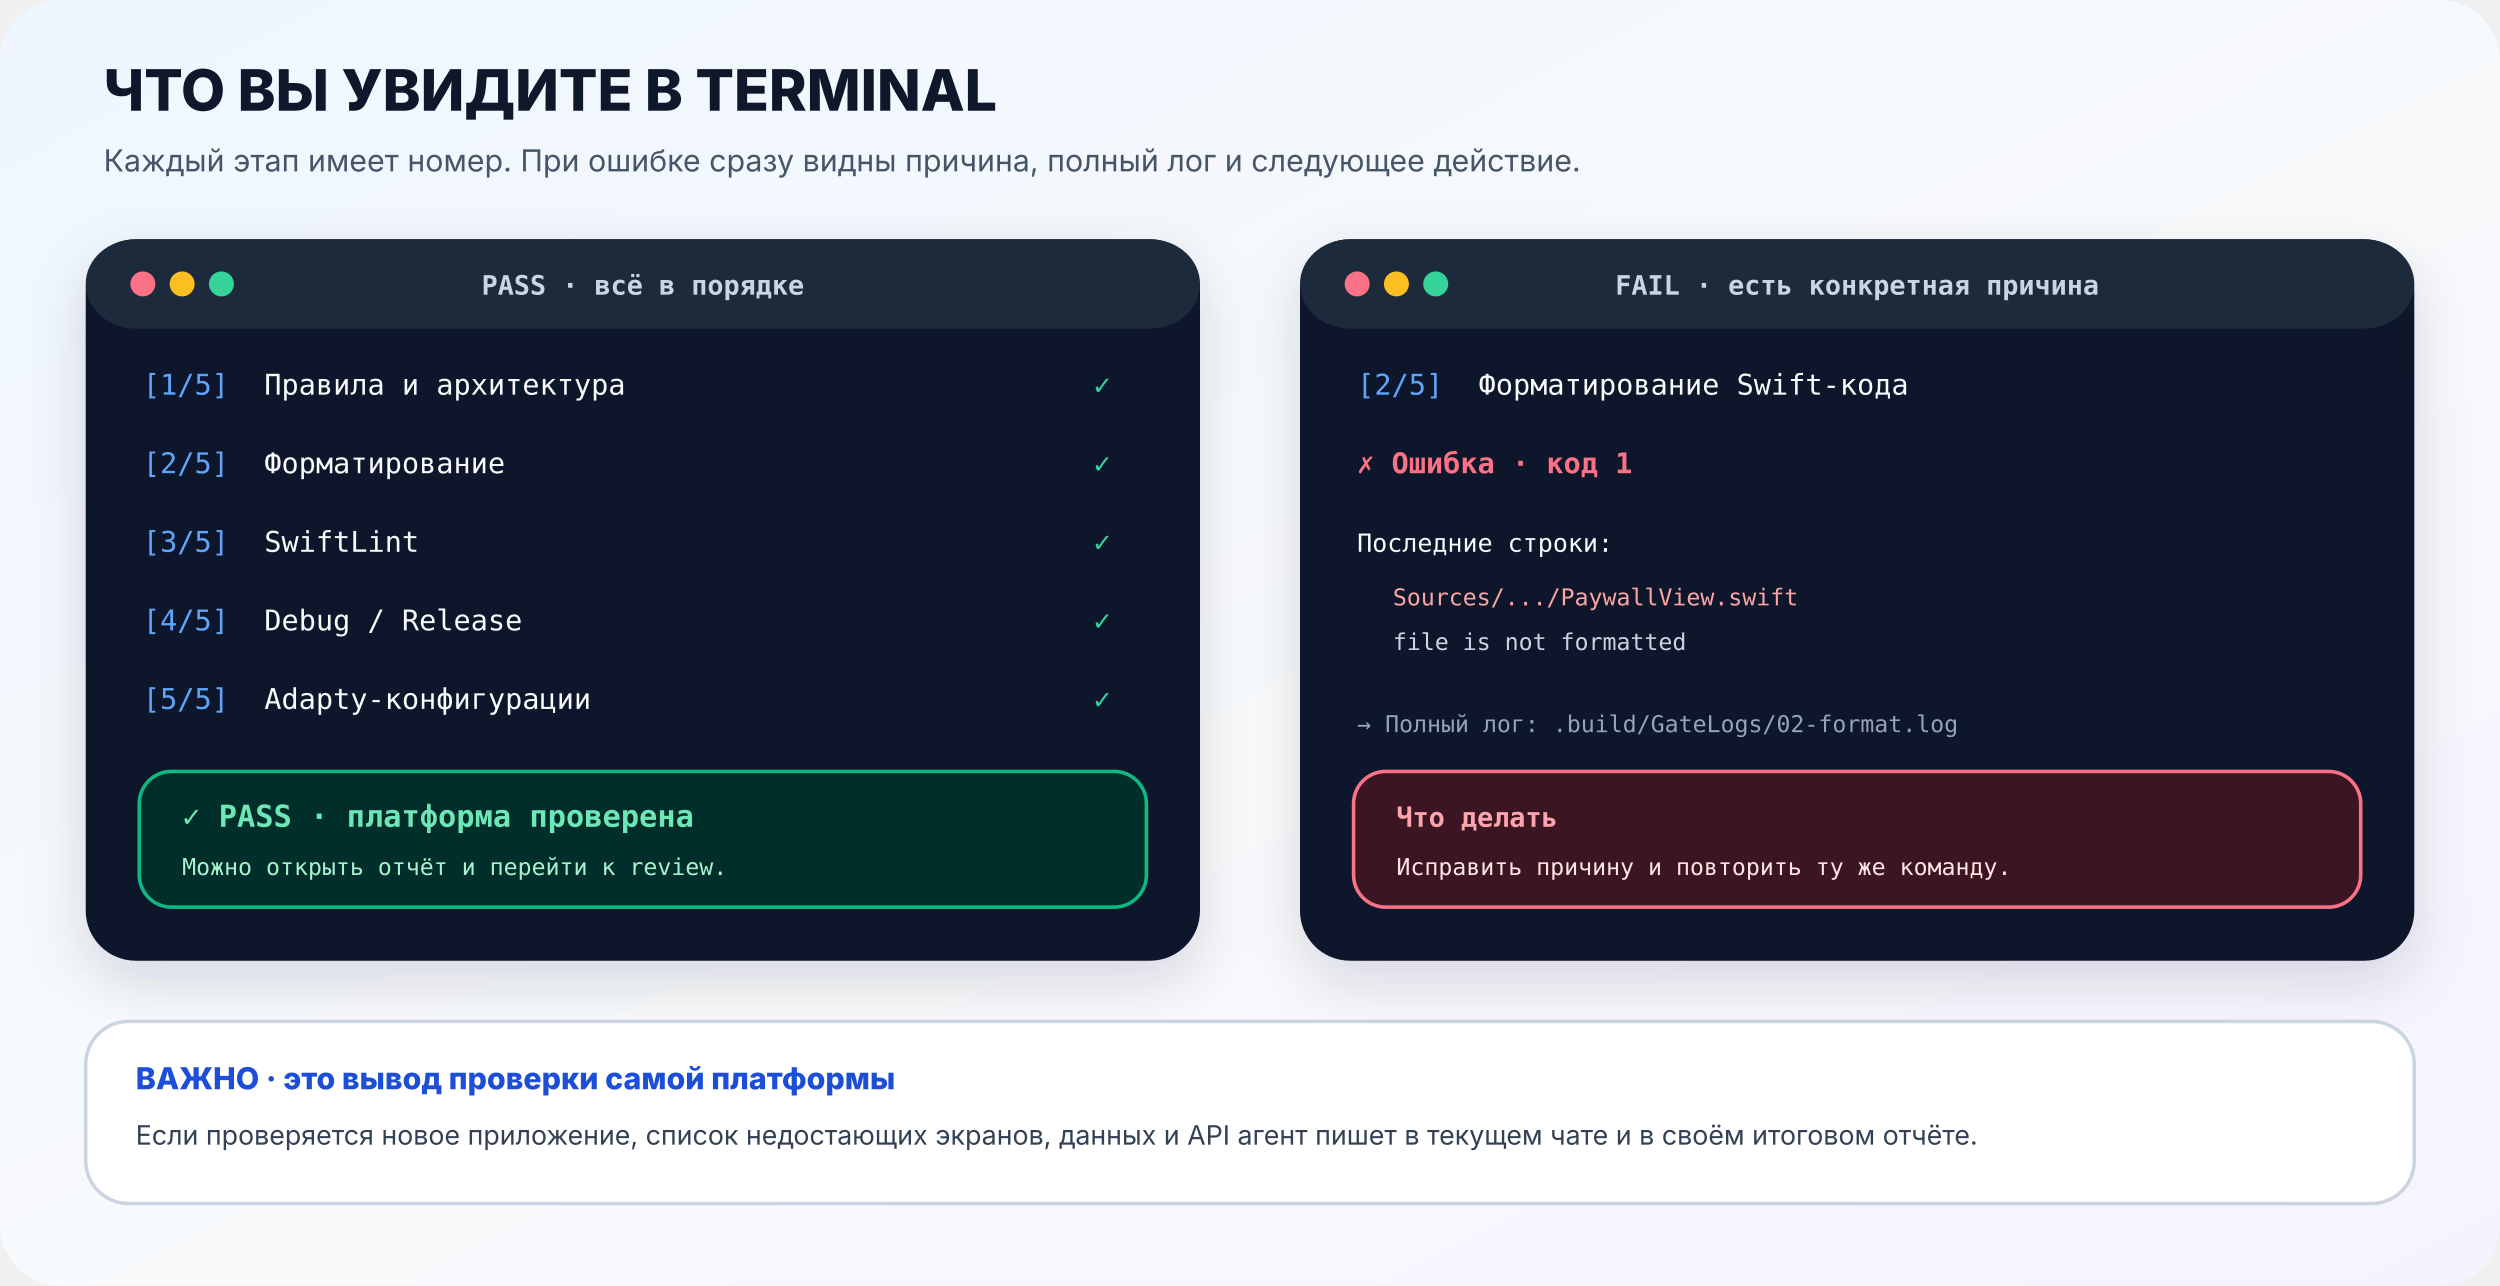
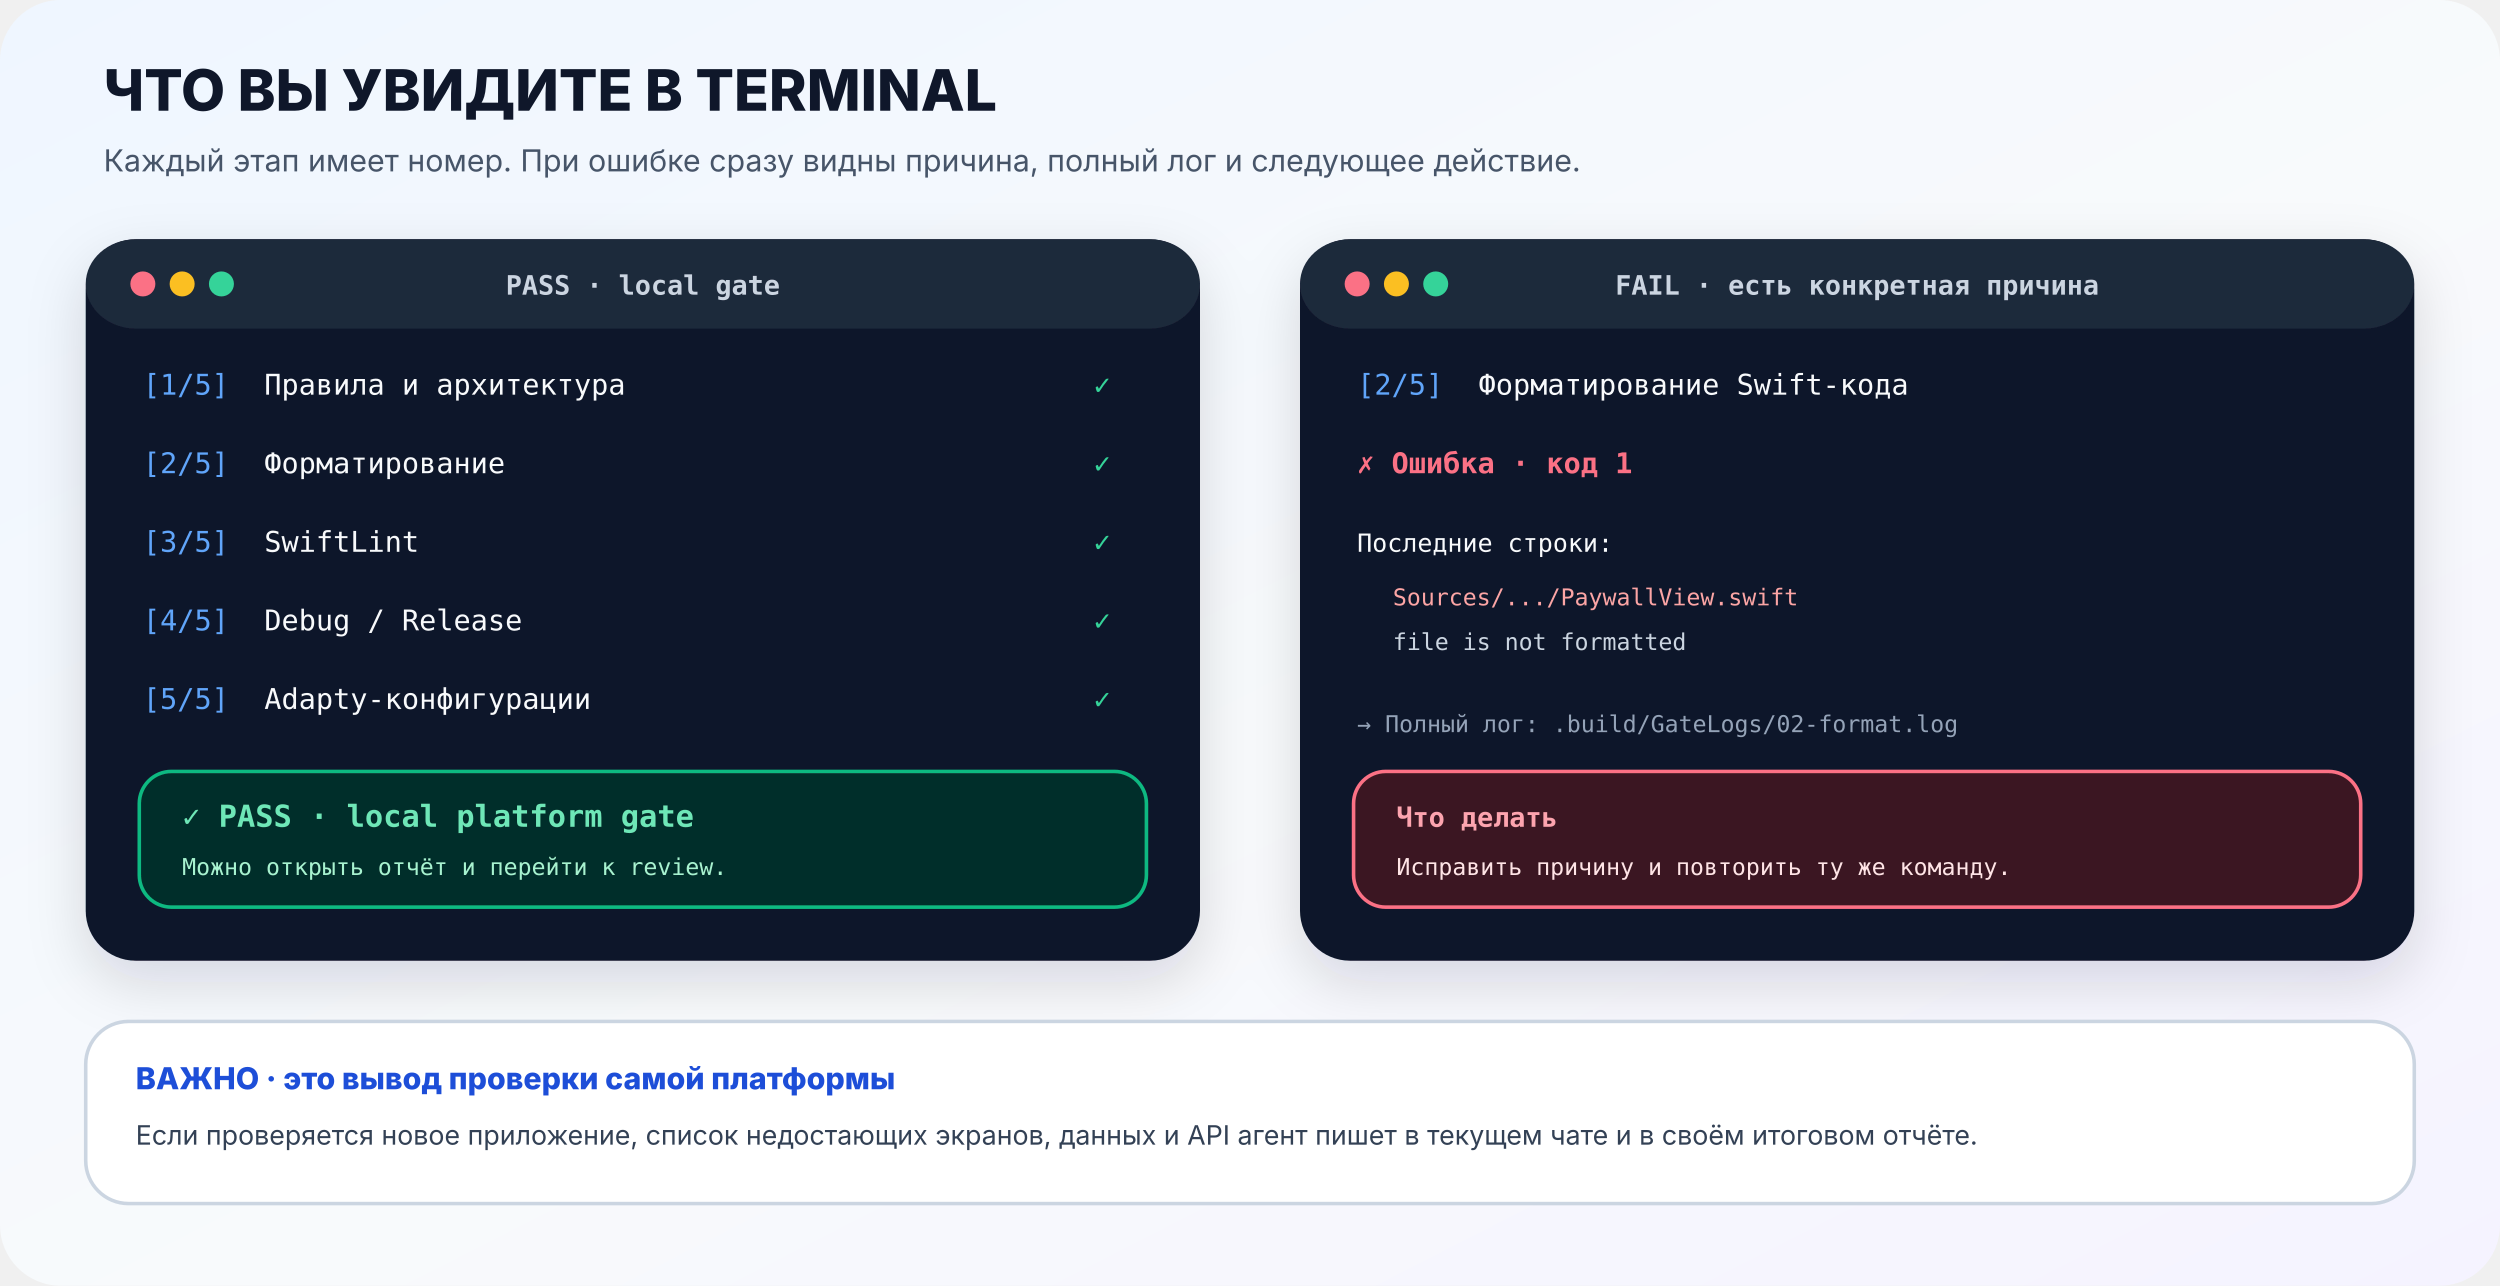
<svg xmlns="http://www.w3.org/2000/svg" width="1400" height="720" viewBox="0 0 1400 720" role="img" aria-labelledby="title description">
  <defs>
    <linearGradient id="bg" x1="0" y1="0" x2="1" y2="1">
      <stop offset="0" stop-color="#EFF6FF" />
      <stop offset="0.55" stop-color="#F8FAFC" />
      <stop offset="1" stop-color="#F5F3FF" />
    </linearGradient>
    <filter id="shadow" x="-20%" y="-25%" width="140%" height="160%">
      <feDropShadow dx="0" dy="12" stdDeviation="16" flood-color="#0F172A" flood-opacity="0.14" />
    </filter>
  </defs>
  <rect width="1400" height="720" rx="34" fill="url(#bg)" />
  <text x="58" y="62" fill="#0F172A" font-family="-apple-system,BlinkMacSystemFont,Segoe UI,sans-serif" font-size="32" font-weight="800">ЧТО ВЫ УВИДИТЕ В TERMINAL</text>
  <text x="58" y="96" fill="#475569" font-family="-apple-system,BlinkMacSystemFont,Segoe UI,sans-serif" font-size="17">Каждый этап имеет номер. При ошибке сразу видны причина, полный лог и следующее действие.</text>
  <g filter="url(#shadow)" font-family="SFMono-Regular,Menlo,monospace">
    <rect x="48" y="134" width="624" height="404" rx="28" fill="#0F172A" />
    <rect x="48" y="134" width="624" height="50" rx="28" fill="#1E293B" />
    <circle cx="80" cy="159" r="7" fill="#FB7185" />
    <circle cx="102" cy="159" r="7" fill="#FBBF24" />
    <circle cx="124" cy="159" r="7" fill="#34D399" />
-     <text x="360" y="165" text-anchor="middle" fill="#CBD5E1" font-size="15" font-weight="700">PASS · всё в порядке</text>
+     <text x="360" y="165" text-anchor="middle" fill="#CBD5E1" font-size="15" font-weight="700">PASS · local gate</text>
    <text x="80" y="221" fill="#60A5FA" font-size="16">[1/5]</text>
    <text x="148" y="221" fill="#F8FAFC" font-size="16">Правила и архитектура</text>
    <text x="622" y="221" text-anchor="end" fill="#34D399" font-size="16">✓</text>
    <text x="80" y="265" fill="#60A5FA" font-size="16">[2/5]</text>
    <text x="148" y="265" fill="#F8FAFC" font-size="16">Форматирование</text>
    <text x="622" y="265" text-anchor="end" fill="#34D399" font-size="16">✓</text>
    <text x="80" y="309" fill="#60A5FA" font-size="16">[3/5]</text>
    <text x="148" y="309" fill="#F8FAFC" font-size="16">SwiftLint</text>
    <text x="622" y="309" text-anchor="end" fill="#34D399" font-size="16">✓</text>
    <text x="80" y="353" fill="#60A5FA" font-size="16">[4/5]</text>
    <text x="148" y="353" fill="#F8FAFC" font-size="16">Debug / Release</text>
    <text x="622" y="353" text-anchor="end" fill="#34D399" font-size="16">✓</text>
    <text x="80" y="397" fill="#60A5FA" font-size="16">[5/5]</text>
    <text x="148" y="397" fill="#F8FAFC" font-size="16">Adapty-конфигурации</text>
    <text x="622" y="397" text-anchor="end" fill="#34D399" font-size="16">✓</text>
    <rect x="78" y="432" width="564" height="76" rx="18" fill="#052E2A" stroke="#10B981" stroke-width="2" />
-     <text x="102" y="463" fill="#6EE7B7" font-size="17" font-weight="800">✓ PASS · платформа проверена</text>
+     <text x="102" y="463" fill="#6EE7B7" font-size="17" font-weight="800">✓ PASS · local platform gate</text>
    <text x="102" y="490" fill="#A7F3D0" font-size="13">Можно открыть отчёт и перейти к review.</text>
    <rect x="728" y="134" width="624" height="404" rx="28" fill="#0F172A" />
    <rect x="728" y="134" width="624" height="50" rx="28" fill="#1E293B" />
    <circle cx="760" cy="159" r="7" fill="#FB7185" />
    <circle cx="782" cy="159" r="7" fill="#FBBF24" />
    <circle cx="804" cy="159" r="7" fill="#34D399" />
    <text x="1040" y="165" text-anchor="middle" fill="#CBD5E1" font-size="15" font-weight="700">FAIL · есть конкретная причина</text>
    <text x="760" y="221" fill="#60A5FA" font-size="16">[2/5]</text>
    <text x="828" y="221" fill="#F8FAFC" font-size="16">Форматирование Swift-кода</text>
    <text x="760" y="265" fill="#FB7185" font-size="16" font-weight="800">✗ Ошибка · код 1</text>
    <text x="760" y="309" fill="#F8FAFC" font-size="14">Последние строки:</text>
    <text x="780" y="339" fill="#FCA5A5" font-size="13">Sources/.../PaywallView.swift</text>
    <text x="780" y="364" fill="#CBD5E1" font-size="13">file is not formatted</text>
    <text x="760" y="410" fill="#94A3B8" font-size="13">→ Полный лог: .build/GateLogs/02-format.log</text>
    <rect x="758" y="432" width="564" height="76" rx="18" fill="#3A1822" stroke="#FB7185" stroke-width="2" />
    <text x="782" y="463" fill="#FDA4AF" font-size="15" font-weight="800">Что делать</text>
    <text x="782" y="490" fill="#FFE4E6" font-size="13">Исправить причину и повторить ту же команду.</text>
  </g>
  <rect x="48" y="572" width="1304" height="102" rx="24" fill="#FFFFFF" stroke="#CBD5E1" stroke-width="2" />
  <text x="76" y="610" fill="#1D4ED8" font-family="-apple-system,BlinkMacSystemFont,Segoe UI,sans-serif" font-size="17" font-weight="800">ВАЖНО · это вывод проверки самой платформы</text>
  <text x="76" y="641" fill="#334155" font-family="-apple-system,BlinkMacSystemFont,Segoe UI,sans-serif" font-size="15">Если проверяется новое приложение, список недостающих экранов, данных и API агент пишет в текущем чате и в своём итоговом отчёте.</text>
</svg>
